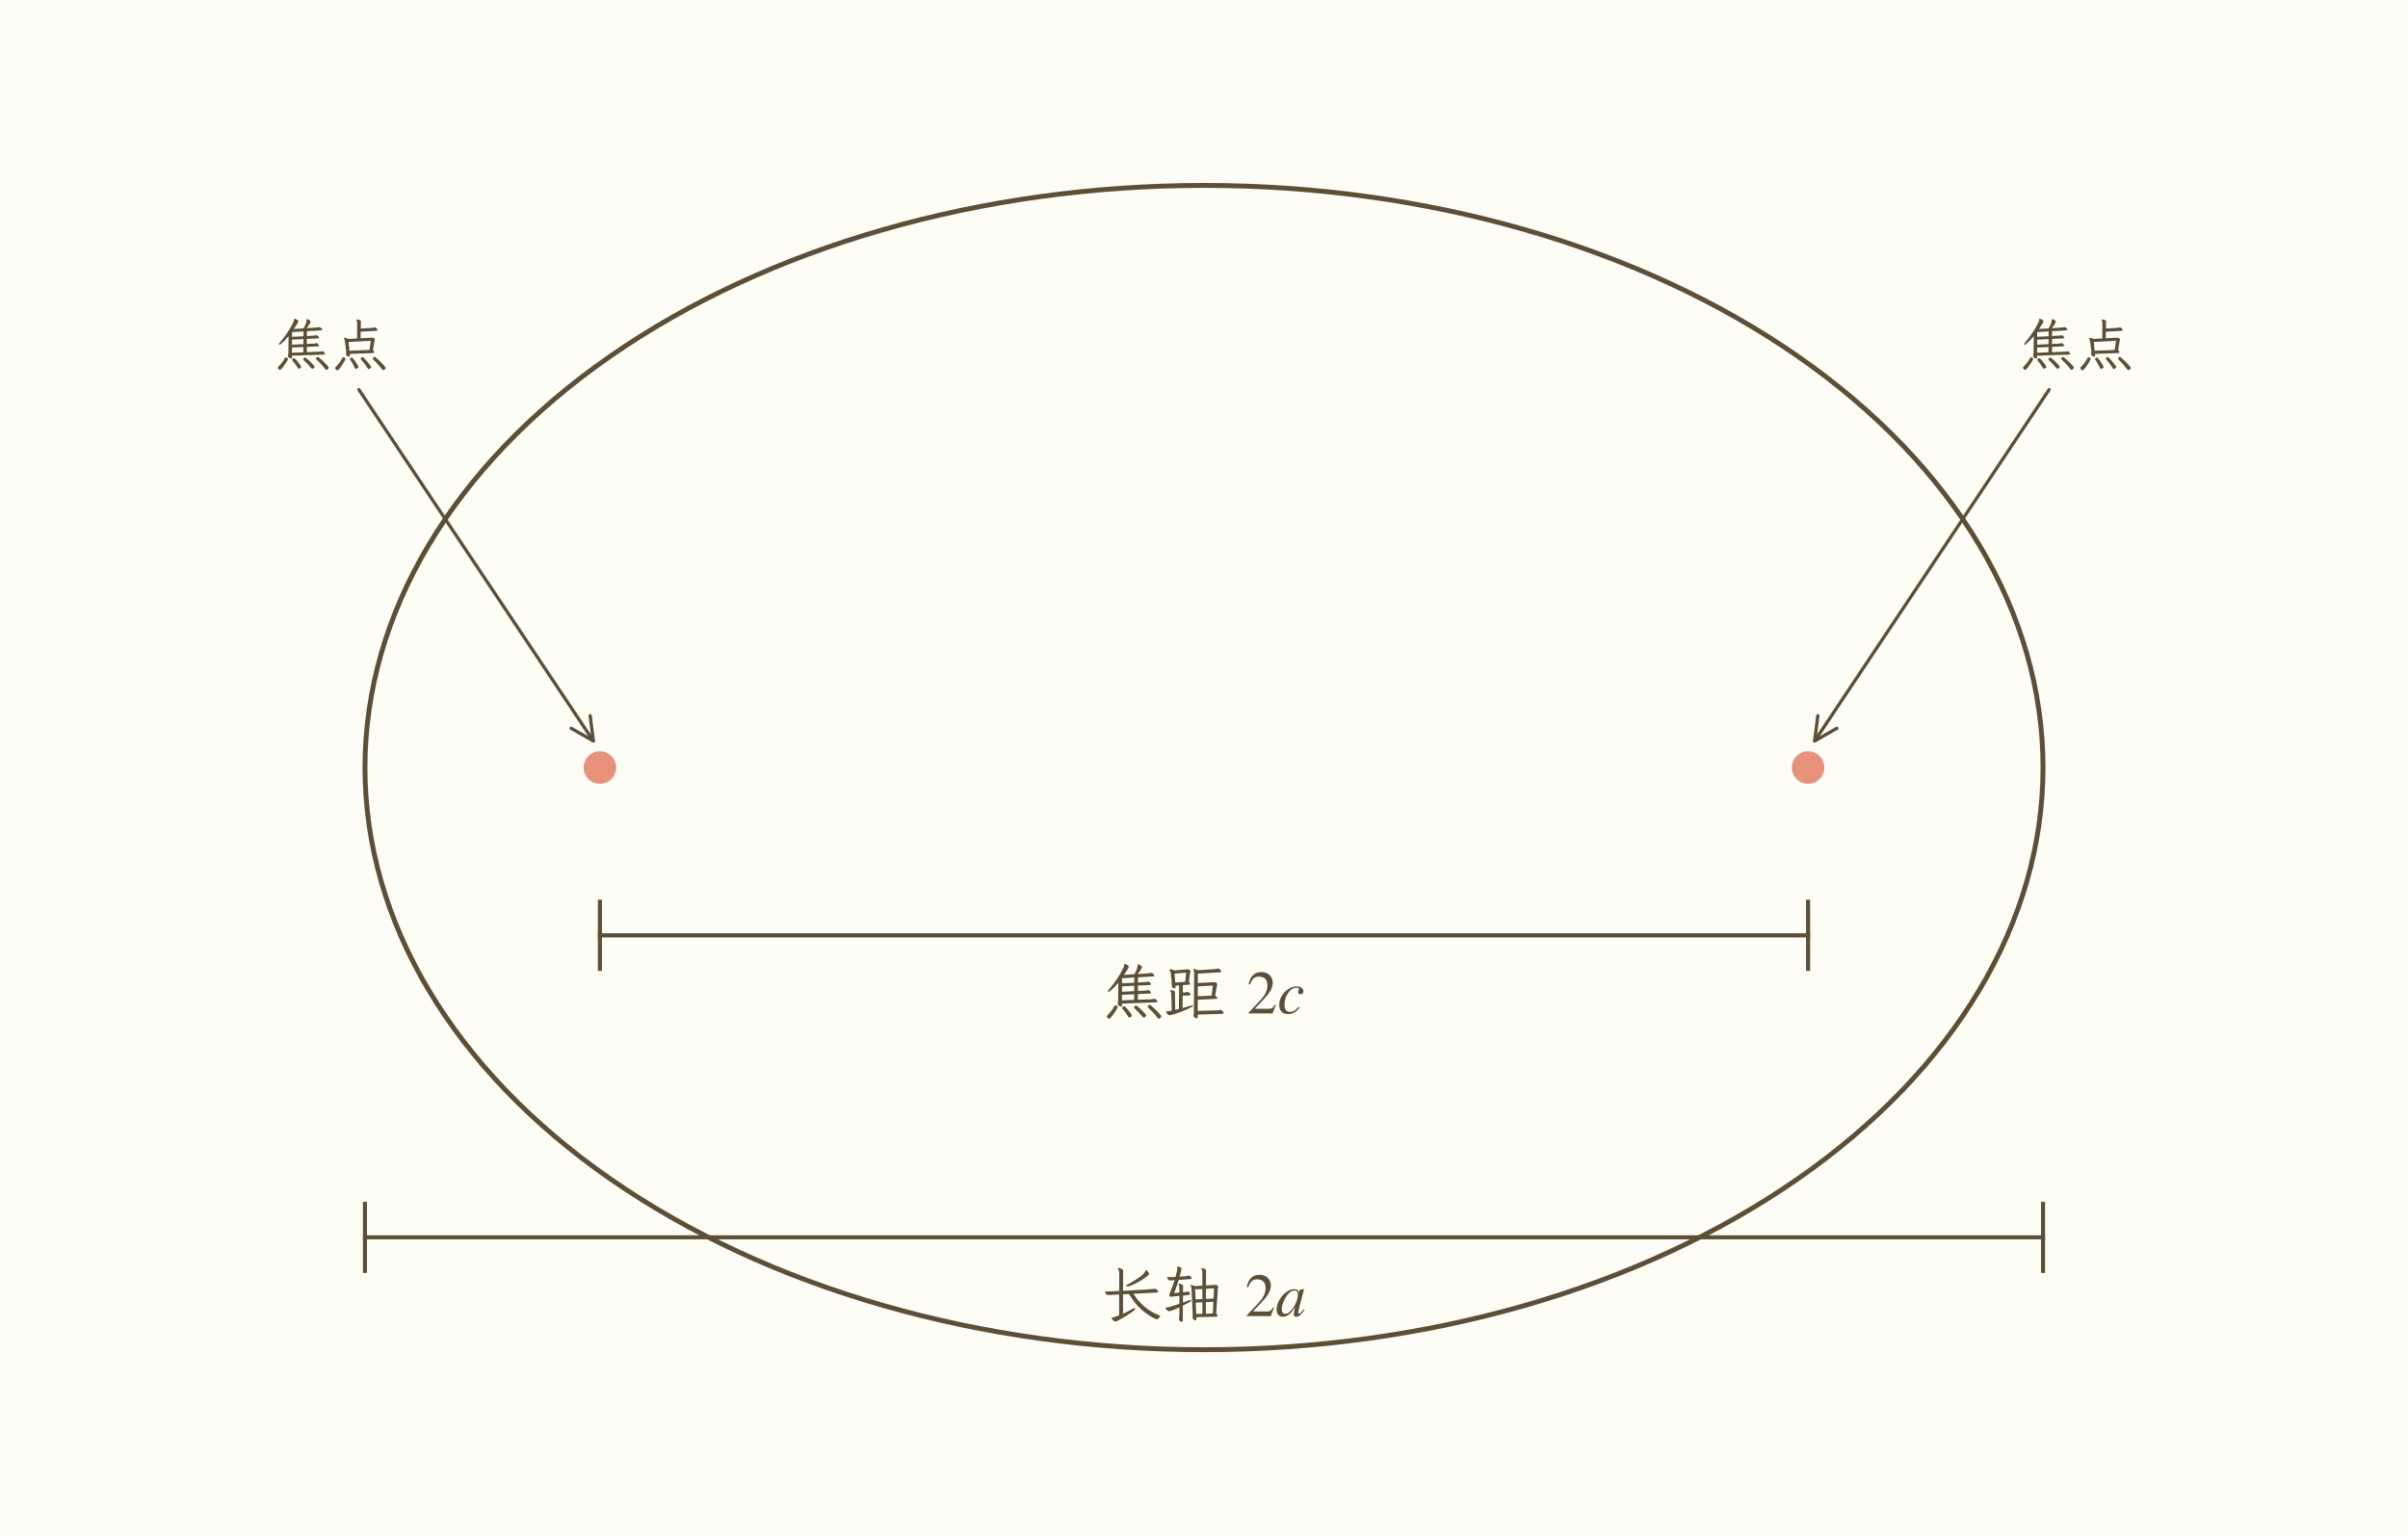
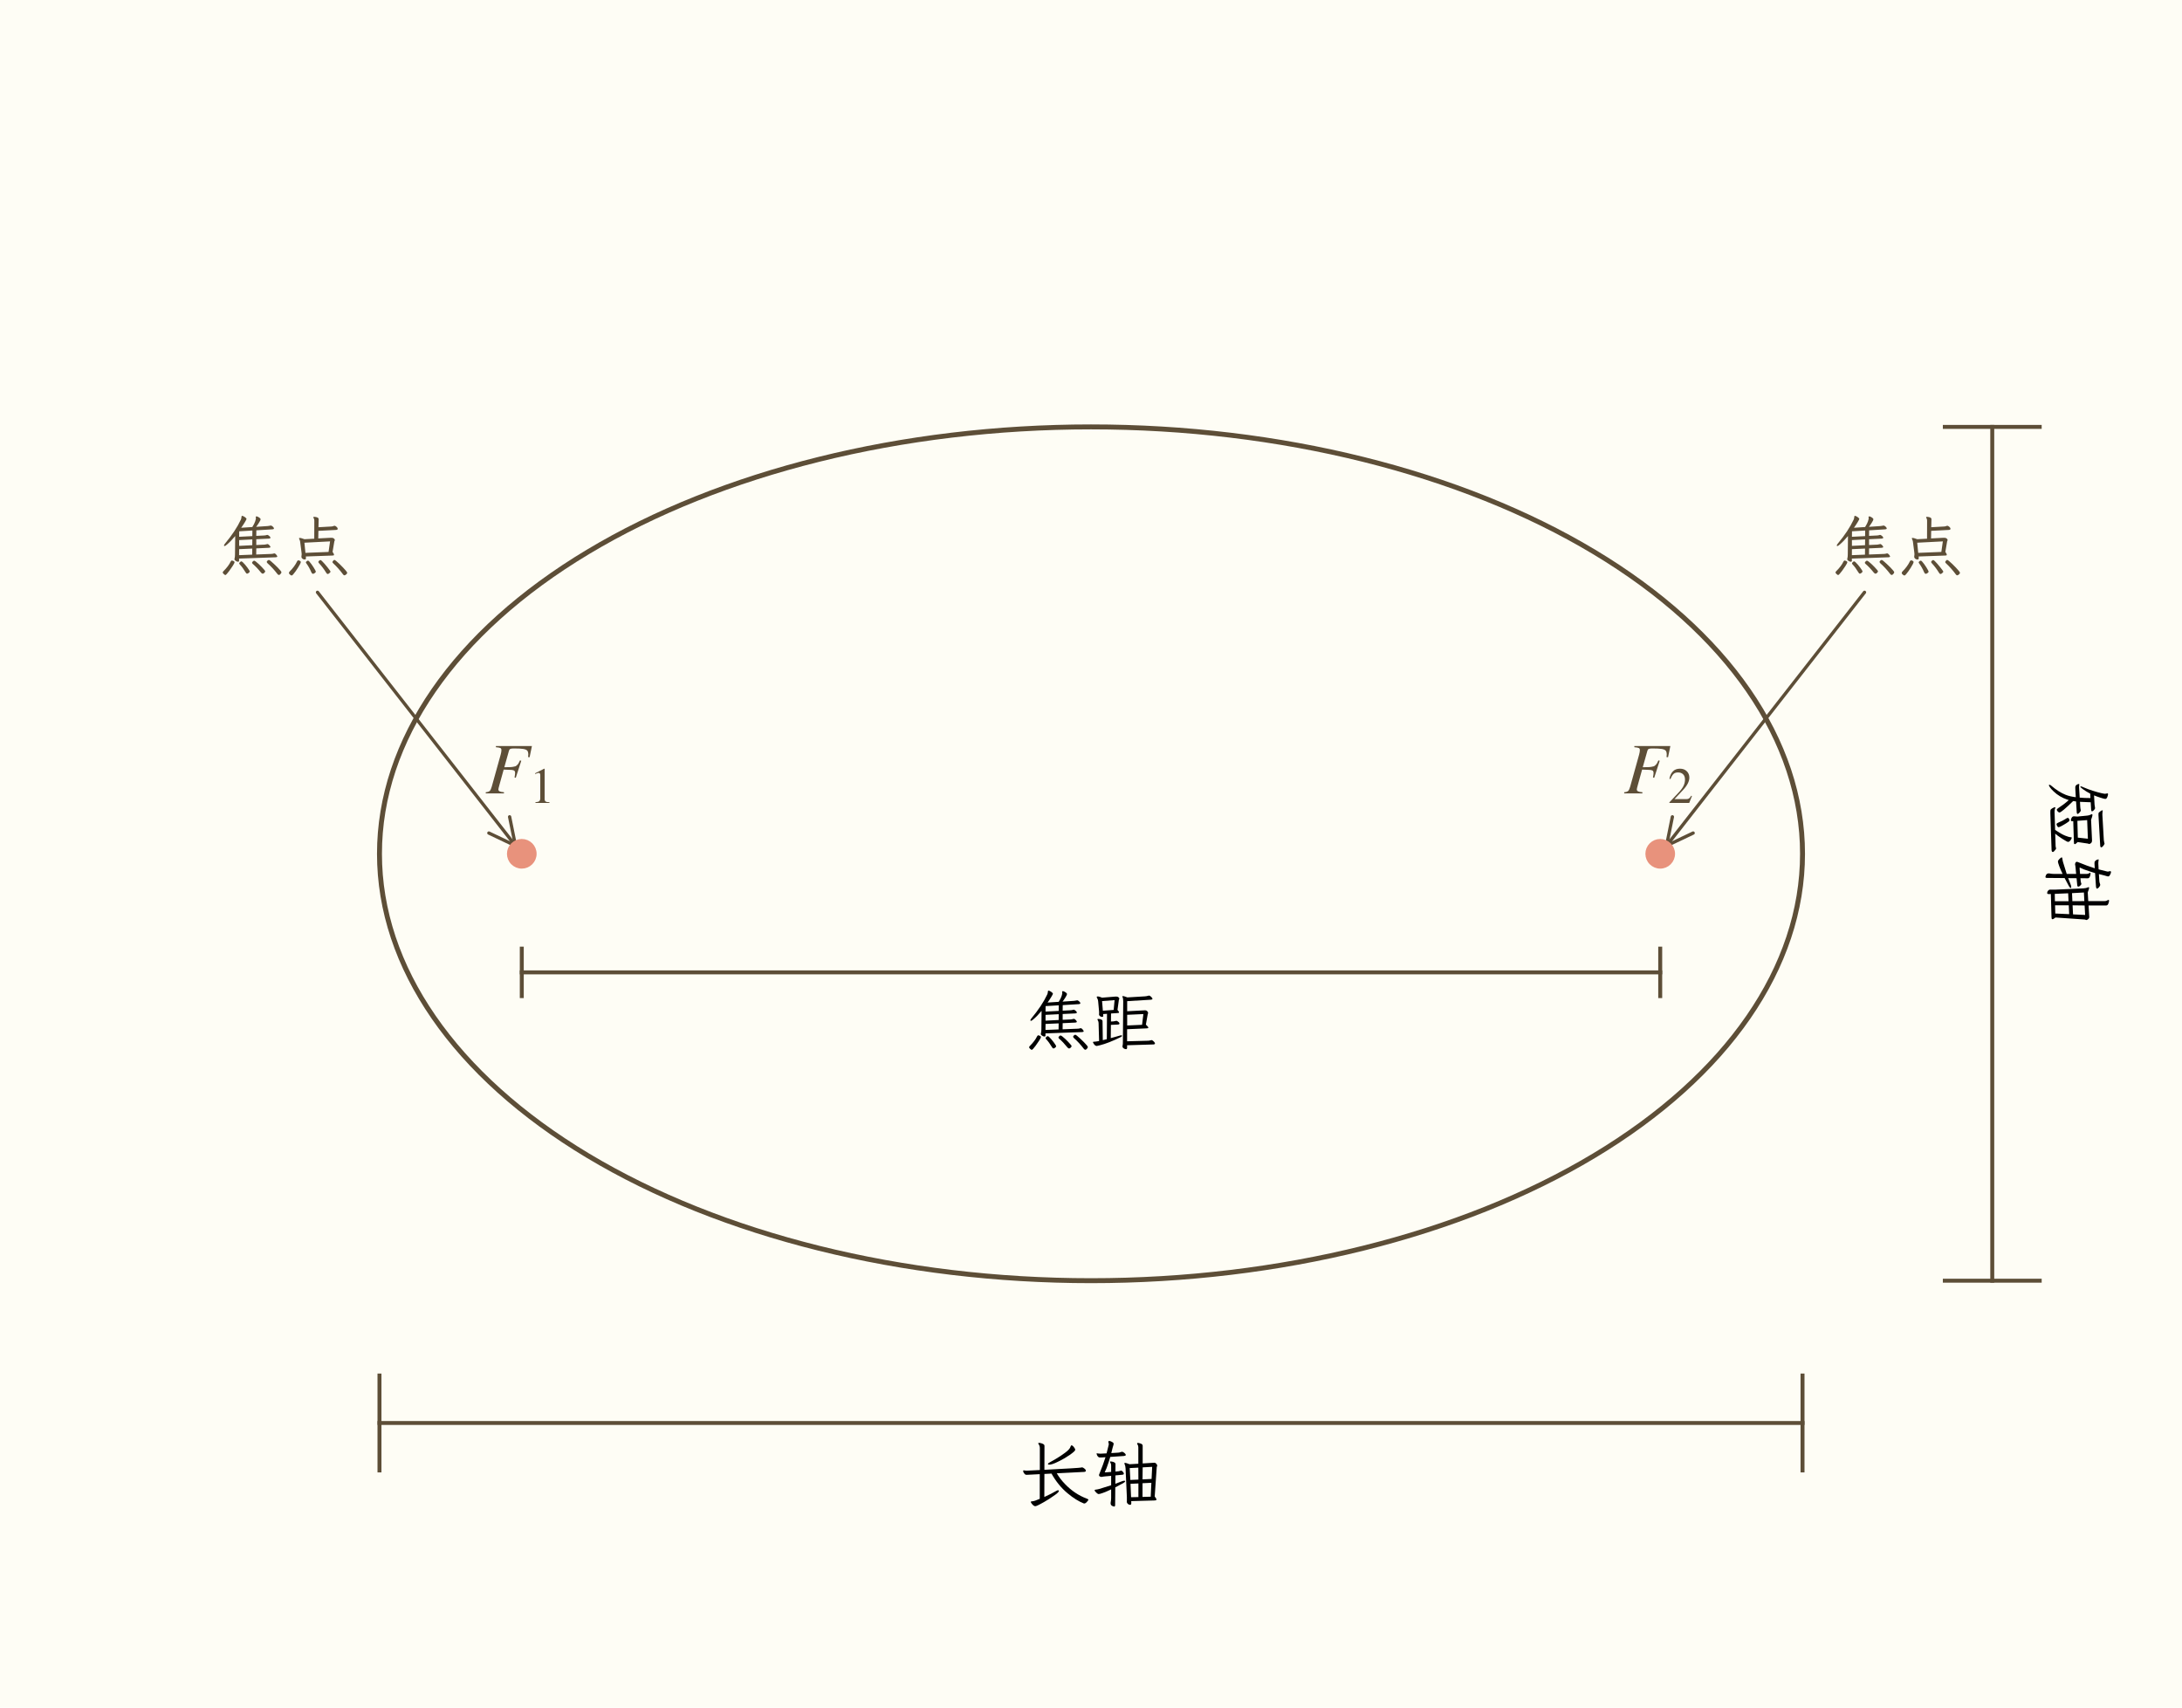
- <svg xmlns="http://www.w3.org/2000/svg" xmlns:xlink="http://www.w3.org/1999/xlink" width="590.4pt" height="376.457pt" viewBox="0 0 590.4 376.457" version="1.1">
+ <svg xmlns="http://www.w3.org/2000/svg" xmlns:xlink="http://www.w3.org/1999/xlink" width="662.4pt" height="518.4pt" viewBox="0 0 662.4 518.4" version="1.1">
  <defs>
    <style type="text/css">*{stroke-linejoin: round; stroke-linecap: butt}</style>
  </defs>
  <g id="figure_1">
    <g id="patch_1">
-       <path d="M 0 376.457  L 590.4 376.457  L 590.4 0  L 0 0  z " style="fill: #fefdf5" />
+       <path d="M 0 518.4  L 662.4 518.4  L 662.4 0  L 0 0  z " style="fill: #fefdf5" />
    </g>
    <g id="axes_1">
      <g id="patch_2">
-         <path d="M 295.2 330.989  C 349.756 330.989 402.085 315.947 440.662 289.175  C 479.239 262.404 500.914 226.089 500.914 188.229  C 500.914 150.368 479.239 114.053 440.662 87.282  C 402.085 60.51 349.756 45.468 295.2 45.468  C 240.644 45.468 188.315 60.51 149.738 87.282  C 111.161 114.053 89.486 150.368 89.486 188.229  C 89.486 226.089 111.161 262.404 149.738 289.175  C 188.315 315.947 240.644 330.989 295.2 330.989  L 295.2 330.989  z " clip-path="url(#p97e8a1c411)" style="fill: none; stroke: #5d4e37; stroke-width: 1.2; stroke-linejoin: miter" />
+         <path d="M 331.2 388.8  C 388.484 388.8 443.429 375.145 483.935 350.841  C 524.441 326.538 547.2 293.57 547.2 259.2  C 547.2 224.83 524.441 191.862 483.935 167.559  C 443.429 143.255 388.484 129.6 331.2 129.6  C 273.916 129.6 218.971 143.255 178.465 167.559  C 137.959 191.862 115.2 224.83 115.2 259.2  C 115.2 293.57 137.959 326.538 178.465 350.841  C 218.971 375.145 273.916 388.8 331.2 388.8  L 331.2 388.8  z " clip-path="url(#pc737af0da3)" style="fill: none; stroke: #5d4e37; stroke-width: 1.5; stroke-linejoin: miter" />
      </g>
      <g id="line2d_1">
-         <path d="M 147.086 229.371  L 443.314 229.371  " clip-path="url(#p97e8a1c411)" style="fill: none; stroke: #5d4e37; stroke-linecap: square" />
+         <path d="M 158.4 295.2  L 504 295.2  " clip-path="url(#pc737af0da3)" style="fill: none; stroke: #5d4e37; stroke-width: 1.2; stroke-linecap: square" />
      </g>
      <g id="line2d_2">
-         <path d="M 147.086 237.6  L 147.086 221.143  " clip-path="url(#p97e8a1c411)" style="fill: none; stroke: #5d4e37; stroke-linecap: square" />
+         <path d="M 158.4 302.4  L 158.4 288  " clip-path="url(#pc737af0da3)" style="fill: none; stroke: #5d4e37; stroke-width: 1.2; stroke-linecap: square" />
      </g>
      <g id="line2d_3">
-         <path d="M 443.314 237.6  L 443.314 221.143  " clip-path="url(#p97e8a1c411)" style="fill: none; stroke: #5d4e37; stroke-linecap: square" />
+         <path d="M 504 302.4  L 504 288  " clip-path="url(#pc737af0da3)" style="fill: none; stroke: #5d4e37; stroke-width: 1.2; stroke-linecap: square" />
      </g>
      <g id="line2d_4">
-         <path d="M 89.486 303.429  L 500.914 303.429  " clip-path="url(#p97e8a1c411)" style="fill: none; stroke: #5d4e37; stroke-linecap: square" />
+         <path d="M 115.2 432  L 547.2 432  " clip-path="url(#pc737af0da3)" style="fill: none; stroke: #5d4e37; stroke-width: 1.2; stroke-linecap: square" />
      </g>
      <g id="line2d_5">
-         <path d="M 89.486 311.657  L 89.486 295.2  " clip-path="url(#p97e8a1c411)" style="fill: none; stroke: #5d4e37; stroke-linecap: square" />
+         <path d="M 115.2 446.4  L 115.2 417.6  " clip-path="url(#pc737af0da3)" style="fill: none; stroke: #5d4e37; stroke-width: 1.2; stroke-linecap: square" />
      </g>
      <g id="line2d_6">
-         <path d="M 500.914 311.657  L 500.914 295.2  " clip-path="url(#p97e8a1c411)" style="fill: none; stroke: #5d4e37; stroke-linecap: square" />
+         <path d="M 547.2 446.4  L 547.2 417.6  " clip-path="url(#pc737af0da3)" style="fill: none; stroke: #5d4e37; stroke-width: 1.2; stroke-linecap: square" />
+       </g>
+       <g id="line2d_7">
+         <path d="M 604.8 388.8  L 604.8 129.6  " clip-path="url(#pc737af0da3)" style="fill: none; stroke: #5d4e37; stroke-width: 1.2; stroke-linecap: square" />
+       </g>
+       <g id="line2d_8">
+         <path d="M 590.4 388.8  L 619.2 388.8  " clip-path="url(#pc737af0da3)" style="fill: none; stroke: #5d4e37; stroke-width: 1.2; stroke-linecap: square" />
+       </g>
+       <g id="line2d_9">
+         <path d="M 590.4 129.6  L 619.2 129.6  " clip-path="url(#pc737af0da3)" style="fill: none; stroke: #5d4e37; stroke-width: 1.2; stroke-linecap: square" />
+       </g>
+       <g id="text_1">
+         <g style="fill: #5d4e37" transform="translate(147.29 241.0153) scale(0.22 -0.22)">
+           <defs>
+             <path id="STIXGeneral-Italic-46" d="M 4128 4179  L 3923 3194  L 3789 3206  Q 3808 3347 3808 3418  Q 3808 3667 3718 3772  Q 3629 3878 3373 3923  Q 3117 3968 2534 3968  Q 2310 3968 2220 3926  Q 2131 3885 2099 3763  L 1690 2310  Q 2003 2317 2147 2317  Q 2291 2317 2457 2345  Q 2624 2374 2678 2396  Q 2733 2419 2822 2505  Q 2912 2592 2950 2665  Q 2989 2739 3072 2912  L 3187 2880  L 2701 1376  L 2592 1408  Q 2643 1670 2643 1798  Q 2643 1978 2531 2029  Q 2419 2080 2163 2080  Q 1984 2080 1632 2099  L 1254 736  Q 1165 416 1165 352  Q 1165 237 1273 179  Q 1382 122 1658 102  L 1658 0  L 51 0  L 51 102  Q 314 122 410 224  Q 506 326 582 602  L 1370 3430  Q 1434 3661 1434 3821  Q 1434 3955 1347 4003  Q 1261 4051 947 4077  L 947 4179  L 4128 4179  z " transform="scale(0.015625)" />
+             <path id="STIXGeneral-Regular-31" d="M 2522 0  L 755 0  L 755 96  Q 1107 115 1235 227  Q 1363 339 1363 608  L 1363 3482  Q 1363 3795 1171 3795  Q 1082 3795 883 3718  L 710 3654  L 710 3744  L 1856 4326  L 1914 4307  L 1914 486  Q 1914 275 2042 185  Q 2170 96 2522 96  L 2522 0  z " transform="scale(0.015625)" />
+           </defs>
+           <use xlink:href="#STIXGeneral-Italic-46" transform="translate(0 0.703125)" />
+           <use xlink:href="#STIXGeneral-Regular-31" transform="translate(61.09999 -12.525) scale(0.7)" />
+         </g>
+       </g>
+       <g id="text_2">
+         <g style="fill: #5d4e37" transform="translate(492.89 241.0153) scale(0.22 -0.22)">
+           <defs>
+             <path id="STIXGeneral-Regular-32" d="M 3034 877  L 2688 0  L 186 0  L 186 77  L 1325 1286  Q 1773 1754 1965 2144  Q 2157 2534 2157 2950  Q 2157 3379 1920 3616  Q 1683 3853 1267 3853  Q 922 3853 720 3673  Q 518 3494 326 3021  L 192 3053  Q 301 3648 630 3987  Q 960 4326 1523 4326  Q 2054 4326 2380 4006  Q 2707 3686 2707 3200  Q 2707 2477 1888 1613  L 832 486  L 2330 486  Q 2541 486 2665 569  Q 2790 653 2944 915  L 3034 877  z " transform="scale(0.015625)" />
+           </defs>
+           <use xlink:href="#STIXGeneral-Italic-46" transform="translate(0 0.703125)" />
+           <use xlink:href="#STIXGeneral-Regular-32" transform="translate(61.09999 -12.525) scale(0.7)" />
+         </g>
      </g>
      <g id="patch_3">
-         <path d="M 88 95.559  Q 116.988 139.006 145.48 181.708  " style="fill: none; stroke: #5d4e37; stroke-width: 0.8; stroke-linecap: round" />
-         <path d="M 144.701 175.496  L 145.48 181.708  L 140.043 178.604  " style="fill: none; stroke: #5d4e37; stroke-width: 0.8; stroke-linecap: round" />
+         <path d="M 96.381 179.817  Q 126.775 218.72 156.48 256.742  " style="fill: none; stroke: #5d4e37; stroke-linecap: round" />
+         <path d="M 154.706 247.975  L 156.48 256.742  L 148.402 252.9  " style="fill: none; stroke: #5d4e37; stroke-linecap: round" />
      </g>
-       <g id="text_1">
-         <g style="fill: #5d4e37" transform="translate(67.25714 89.48571) scale(0.14 -0.14)">
+       <g id="text_3">
+         <g style="fill: #5d4e37" transform="translate(66.4 172.8) scale(0.2 -0.2)">
          <defs>
            <path id="LXGWWenKai-Regular-7126" d="M 3610 4954  L 3597 5030  L 3597 5056  Q 3597 5133 3661 5133  Q 3725 5133 3821 5082  Q 4070 4947 4070 4845  Q 4070 4768 3907 4509  Q 3744 4250 3635 4115  L 4768 4192  Q 4915 4205 4969 4224  Q 5024 4243 5059 4243  Q 5094 4243 5171 4198  Q 5363 4070 5363 3949  Q 5363 3885 5222 3872  L 3654 3776  L 3648 3238  L 4435 3277  Q 4582 3290 4630 3312  Q 4678 3334 4713 3334  Q 4749 3334 4826 3290  Q 5024 3155 5024 3053  Q 5024 2982 4877 2970  L 3648 2912  L 3648 2349  L 4461 2387  Q 4614 2406 4656 2425  Q 4698 2445 4739 2445  Q 4781 2445 4851 2390  Q 4922 2336 4973 2265  Q 5024 2195 5024 2157  Q 5024 2099 4890 2080  L 3648 2022  L 3642 1427  L 5120 1485  Q 5242 1491 5296 1513  Q 5350 1536 5404 1536  Q 5459 1536 5529 1472  Q 5600 1408 5645 1334  Q 5690 1261 5690 1229  Q 5690 1178 5555 1158  L 1978 1030  L 1978 832  Q 1978 723 1882 723  Q 1766 723 1644 812  Q 1523 902 1523 953  Q 1523 1005 1552 1113  Q 1581 1222 1581 1459  L 1600 3219  Q 1184 2720 800 2394  Q 627 2246 569 2246  Q 512 2246 512 2307  Q 512 2368 608 2483  Q 1645 3731 2150 4813  Q 2208 4941 2208 5062  Q 2208 5184 2278 5184  Q 2317 5184 2419 5133  Q 2522 5082 2611 5005  Q 2701 4928 2701 4883  Q 2701 4838 2547 4579  Q 2394 4320 2182 4026  L 3264 4096  Q 3482 4448 3546 4659  Q 3610 4870 3610 4902  L 3610 4954  z M 3270 3757  L 1990 3680  L 1984 3149  L 3264 3213  L 3270 3757  z M 3264 2893  L 1984 2829  L 1984 2266  L 3258 2330  L 3264 2893  z M 3258 2003  L 1984 1946  L 1978 1363  L 3251 1414  L 3258 2003  z M 5725 166  Q 5888 0 5990 -125  Q 6093 -250 6093 -304  Q 6093 -358 6006 -460  Q 5920 -563 5849 -563  Q 5779 -563 5702 -467  Q 5261 115 4736 582  Q 4666 653 4666 710  Q 4666 768 4742 832  Q 4819 896 4873 896  Q 4928 896 5053 790  Q 5178 685 5370 509  Q 5562 333 5725 166  z M 1018 -173  Q 890 -346 787 -458  Q 685 -570 643 -570  Q 602 -570 496 -477  Q 390 -384 390 -323  Q 390 -262 448 -205  Q 960 307 1158 736  Q 1229 845 1257 845  Q 1286 845 1350 826  Q 1536 768 1536 678  Q 1536 589 1341 294  Q 1146 0 1018 -173  z M 4182 208  Q 4326 58 4422 -57  Q 4518 -173 4518 -205  Q 4518 -237 4480 -294  Q 4288 -550 4115 -339  Q 3693 186 3315 506  Q 3238 576 3238 627  Q 3238 678 3312 752  Q 3386 826 3440 826  Q 3494 826 3616 733  Q 3738 640 3888 499  Q 4038 358 4182 208  z M 2774 173  Q 2880 32 2947 -77  Q 3014 -186 3014 -230  Q 3014 -275 2918 -355  Q 2822 -435 2755 -435  Q 2688 -435 2618 -320  Q 2323 173 2054 454  Q 1990 518 1990 572  Q 1990 627 2080 698  Q 2144 762 2195 762  Q 2246 762 2342 672  Q 2438 582 2553 448  Q 2669 314 2774 173  z " transform="scale(0.015625)" />
            <path id="LXGWWenKai-Regular-70b9" d="M 1632 1197  Q 1658 1376 1658 1449  Q 1658 1523 1645 1613  L 1523 2560  Q 1510 2746 1456 2854  Q 1402 2963 1402 3001  Q 1402 3040 1494 3040  Q 1587 3040 1926 2912  L 2880 2963  L 2886 4717  Q 2886 4845 2838 4931  Q 2790 5018 2790 5053  Q 2790 5088 2860 5088  Q 2931 5088 3034 5069  Q 3309 5018 3309 4864  L 3290 4077  L 4538 4147  Q 4659 4154 4729 4186  Q 4800 4218 4854 4218  Q 4909 4218 4979 4166  Q 5158 4045 5158 3917  Q 5158 3827 4992 3814  L 3283 3725  L 3270 2989  L 4499 3053  L 4576 3053  Q 4704 3053 4790 2979  Q 4877 2906 4877 2848  Q 4877 2790 4857 2761  Q 4838 2733 4832 2707  L 4659 1683  Q 4800 1485 4800 1414  Q 4800 1344 4745 1337  Q 4691 1331 4608 1325  L 2061 1235  L 2074 1101  L 2074 1069  Q 2074 941 1952 941  Q 1818 941 1725 1024  Q 1632 1107 1632 1197  z M 4416 2701  L 1926 2573  L 2022 1587  L 4269 1677  L 4416 2701  z M 5686 153  Q 5856 -26 5968 -163  Q 6080 -301 6080 -349  Q 6080 -397 6029 -461  Q 5805 -704 5677 -506  Q 5235 96 4723 570  Q 4646 646 4646 691  Q 4646 736 4716 819  Q 4787 902 4835 902  Q 4883 902 5020 790  Q 5158 678 5337 505  Q 5517 333 5686 153  z M 4157 195  Q 4288 32 4374 -89  Q 4461 -211 4461 -246  Q 4461 -282 4361 -374  Q 4262 -467 4188 -467  Q 4115 -467 4045 -352  Q 3725 173 3347 576  Q 3277 659 3277 698  Q 3277 762 3357 826  Q 3437 890 3481 890  Q 3526 890 3638 784  Q 3750 678 3888 518  Q 4026 358 4157 195  z M 838 -499  Q 736 -614 685 -614  Q 634 -614 528 -531  Q 422 -448 422 -371  Q 422 -294 486 -230  Q 973 256 1210 755  Q 1254 858 1331 858  Q 1408 858 1491 810  Q 1574 762 1574 698  Q 1574 634 1497 486  Q 1421 339 1305 153  Q 1190 -32 1065 -208  Q 941 -384 838 -499  z M 2813 182  Q 2912 26 2973 -92  Q 3034 -211 3034 -249  Q 3034 -288 2938 -368  Q 2842 -448 2755 -448  Q 2669 -448 2611 -326  Q 2381 205 2131 538  Q 2067 621 2067 665  Q 2067 710 2144 771  Q 2221 832 2272 832  Q 2323 832 2412 733  Q 2502 634 2608 486  Q 2714 339 2813 182  z " transform="scale(0.015625)" />
          </defs>
          <use xlink:href="#LXGWWenKai-Regular-7126" />
          <use xlink:href="#LXGWWenKai-Regular-70b9" transform="translate(99.99998 0)" />
        </g>
      </g>
      <g id="patch_4">
-         <path d="M 502.4 95.559  Q 473.412 139.006 444.92 181.708  " style="fill: none; stroke: #5d4e37; stroke-width: 0.8; stroke-linecap: round" />
-         <path d="M 450.357 178.604  L 444.92 181.708  L 445.699 175.496  " style="fill: none; stroke: #5d4e37; stroke-width: 0.8; stroke-linecap: round" />
+         <path d="M 566.019 179.817  Q 535.625 218.72 505.92 256.742  " style="fill: none; stroke: #5d4e37; stroke-linecap: round" />
+         <path d="M 513.998 252.9  L 505.92 256.742  L 507.694 247.975  " style="fill: none; stroke: #5d4e37; stroke-linecap: round" />
      </g>
-       <g id="text_2">
-         <g style="fill: #5d4e37" transform="translate(495.1429 89.48571) scale(0.14 -0.14)">
+       <g id="text_4">
+         <g style="fill: #5d4e37" transform="translate(556 172.8) scale(0.2 -0.2)">
          <use xlink:href="#LXGWWenKai-Regular-7126" />
          <use xlink:href="#LXGWWenKai-Regular-70b9" transform="translate(99.99998 0)" />
        </g>
      </g>
-       <g id="text_3">
-         <g style="fill: #5d4e37" transform="translate(270.45 248.5195) scale(0.15 -0.15)">
+       <g id="text_5">
+         <g transform="translate(311.2 316.9406) scale(0.2 -0.2)">
          <defs>
            <path id="LXGWWenKai-Regular-8ddd" d="M 5331 1882  Q 5568 1658 5568 1600  Q 5568 1542 5517 1532  Q 5466 1523 5395 1517  L 3507 1434  L 3507 262  L 5485 314  Q 5645 314 5744 346  Q 5843 378 5888 378  Q 5933 378 6016 314  Q 6214 154 6214 45  Q 6214 -32 6067 -45  L 3507 -122  L 3507 -352  Q 3507 -506 3398 -506  Q 3347 -506 3264 -474  Q 3059 -384 3059 -243  Q 3059 -224 3059 -205  Q 3059 -186 3078 -109  Q 3098 -32 3098 205  L 3130 4154  Q 3130 4442 3053 4582  Q 3040 4602 3040 4614  Q 3040 4653 3123 4653  Q 3206 4653 3533 4525  L 5229 4627  Q 5408 4640 5497 4672  Q 5587 4704 5638 4704  Q 5690 4704 5773 4640  Q 5856 4576 5913 4502  Q 5971 4429 5971 4390  Q 5971 4314 5818 4301  L 3514 4160  L 3514 3181  L 5197 3270  L 5254 3270  Q 5402 3270 5475 3171  Q 5549 3072 5549 3030  Q 5549 2989 5533 2953  Q 5517 2918 5510 2886  L 5331 1882  z M 870 2707  Q 774 2784 780 2877  Q 787 2970 787 2989  L 787 3110  Q 787 3149 781 3194  L 698 4115  Q 685 4307 621 4409  Q 557 4512 557 4566  Q 557 4621 672 4621  Q 787 4621 1075 4499  L 2406 4608  L 2458 4608  Q 2598 4608 2675 4534  Q 2752 4461 2752 4413  Q 2752 4365 2733 4339  Q 2714 4314 2707 4282  L 2573 3309  Q 2726 3136 2726 3081  Q 2726 3027 2672 3017  Q 2618 3008 2541 3002  L 1946 2963  L 1939 2182  L 2170 2195  Q 2298 2208 2362 2230  Q 2426 2253 2464 2253  Q 2502 2253 2573 2208  Q 2765 2093 2765 1984  Q 2765 1901 2624 1888  L 1933 1856  L 1920 570  Q 2157 640 2371 694  Q 2586 749 2736 797  Q 2886 845 2950 845  Q 3014 845 3014 790  Q 3014 736 2880 666  Q 1690 77 851 -128  Q 570 -192 563 -192  Q 397 -192 256 32  Q 186 147 186 173  Q 186 218 272 218  Q 358 218 457 234  Q 557 250 640 262  L 787 288  L 736 2054  Q 723 2195 675 2275  Q 627 2355 627 2387  Q 627 2438 697 2438  Q 768 2438 864 2419  Q 1120 2355 1120 2234  L 1146 371  Q 1325 410 1536 467  L 1555 2931  L 1178 2906  L 1190 2778  L 1190 2752  Q 1190 2630 1094 2630  Q 966 2630 870 2707  z M 2291 4262  L 1075 4166  L 1152 3232  L 2202 3309  L 2291 4262  z M 5088 2906  L 3514 2835  L 3514 1798  L 4960 1862  L 5088 2906  z " transform="scale(0.015625)" />
-             <path id="LXGWWenKai-Regular-20" transform="scale(0.015625)" />
-             <path id="STIXGeneral-Regular-32" d="M 3034 877  L 2688 0  L 186 0  L 186 77  L 1325 1286  Q 1773 1754 1965 2144  Q 2157 2534 2157 2950  Q 2157 3379 1920 3616  Q 1683 3853 1267 3853  Q 922 3853 720 3673  Q 518 3494 326 3021  L 192 3053  Q 301 3648 630 3987  Q 960 4326 1523 4326  Q 2054 4326 2380 4006  Q 2707 3686 2707 3200  Q 2707 2477 1888 1613  L 832 486  L 2330 486  Q 2541 486 2665 569  Q 2790 653 2944 915  L 3034 877  z " transform="scale(0.015625)" />
-             <path id="STIXGeneral-Italic-63" d="M 2240 685  L 2342 621  Q 2048 250 1769 90  Q 1491 -70 1133 -70  Q 678 -70 435 179  Q 192 429 192 915  Q 192 1344 409 1744  Q 627 2144 979 2432  Q 1472 2822 2048 2822  Q 2342 2822 2531 2675  Q 2720 2528 2720 2304  Q 2720 2176 2630 2086  Q 2541 1997 2413 1997  Q 2285 1997 2224 2070  Q 2163 2144 2163 2253  Q 2163 2310 2211 2403  Q 2259 2496 2259 2560  Q 2259 2688 2022 2688  Q 1619 2688 1325 2381  Q 742 1766 742 890  Q 742 544 889 352  Q 1037 160 1312 160  Q 1562 160 1766 281  Q 1971 403 2240 685  z " transform="scale(0.015625)" />
          </defs>
          <use xlink:href="#LXGWWenKai-Regular-7126" />
          <use xlink:href="#LXGWWenKai-Regular-8ddd" transform="translate(99.99998 0)" />
-           <use xlink:href="#LXGWWenKai-Regular-20" transform="translate(200 0)" />
-           <use xlink:href="#STIXGeneral-Regular-32" transform="translate(235 0)" />
-           <use xlink:href="#STIXGeneral-Italic-63" transform="translate(284.9999 0)" />
        </g>
      </g>
-       <g id="text_4">
-         <g style="fill: #5d4e37" transform="translate(270 322.8767) scale(0.15 -0.15)">
+       <g id="text_6">
+         <g transform="translate(309.2 455.3253) scale(0.22 -0.22)">
          <defs>
            <path id="LXGWWenKai-Regular-957f" d="M 4691 4813  Q 4813 4787 4960 4550  Q 5018 4461 5005 4403  Q 4986 4288 4522 3965  Q 4058 3642 3539 3392  Q 2899 3066 2656 3110  Q 2592 3117 2598 3162  Q 2611 3232 2739 3299  Q 2867 3366 3264 3596  Q 3661 3827 4102 4150  Q 4544 4474 4595 4704  Q 4634 4819 4691 4813  z M 5510 2848  Q 5574 2867 5612 2867  Q 5651 2867 5728 2822  Q 5946 2688 5946 2573  Q 5946 2470 5779 2464  L 3379 2342  Q 3674 1837 4096 1402  Q 4954 506 6022 109  Q 6170 58 6170 0  Q 6170 -26 6099 -109  Q 5939 -326 5798 -326  L 5779 -326  Q 5094 -58 4333 576  Q 3494 1274 2912 2317  L 2285 2285  L 2278 250  Q 2925 544 3322 781  Q 3437 851 3501 844  Q 3565 838 3565 794  Q 3565 672 3219 429  Q 2669 38 2253 -195  Q 1837 -429 1680 -499  Q 1523 -570 1465 -563  Q 1408 -557 1334 -509  Q 1261 -461 1171 -345  Q 1082 -230 1082 -182  Q 1082 -134 1248 -124  Q 1414 -115 1818 64  L 1875 90  L 1875 2266  L 742 2208  Q 634 2202 589 2240  Q 410 2400 410 2554  Q 410 2605 461 2605  Q 499 2605 547 2589  Q 595 2573 710 2573  Q 1338 2605 1882 2630  L 1882 4576  Q 1882 4762 1773 4915  Q 1741 4966 1741 4998  Q 1741 5030 1824 5030  Q 1907 5030 2061 4979  Q 2291 4902 2291 4774  L 2285 2650  Q 5389 2810 5510 2848  z " transform="scale(0.015625)" />
            <path id="LXGWWenKai-Regular-8f74" d="M 5626 294  Q 5779 102 5779 35  Q 5779 -32 5731 -41  Q 5683 -51 5606 -58  L 3552 -115  L 3558 -275  L 3558 -294  Q 3558 -442 3462 -442  Q 3341 -442 3251 -355  Q 3162 -269 3162 -192  L 3168 -115  L 3168 237  L 3053 2765  Q 3046 2995 2957 3181  Q 2944 3200 2944 3219  Q 2944 3264 3017 3264  Q 3091 3264 3405 3142  L 4179 3187  L 4179 4627  Q 4179 4774 4124 4857  Q 4070 4941 4070 4973  Q 4070 5024 4140 5024  Q 4211 5024 4345 4982  Q 4480 4941 4521 4889  Q 4563 4838 4563 4774  L 4563 3213  L 5504 3270  L 5581 3277  Q 5728 3277 5818 3110  Q 5850 3059 5850 3027  Q 5850 2995 5830 2960  Q 5811 2925 5805 2886  L 5626 294  z M 5402 2912  L 4563 2867  L 4550 1805  L 5350 1843  L 5402 2912  z M 4179 2842  L 3418 2803  L 3475 1754  L 4186 1786  L 4179 2842  z M 5331 1504  L 4550 1466  L 4550 256  L 5274 275  L 5331 1504  z M 4186 1446  L 3488 1414  L 3539 230  L 4186 243  L 4186 1446  z M 2131 -448  Q 2131 -595 2048 -595  L 2022 -595  L 2016 -589  Q 1734 -531 1734 -326  L 1734 -262  Q 1779 -19 1779 160  L 1779 922  Q 1395 736 1081 621  Q 768 506 678 509  Q 589 512 454 646  Q 320 781 320 845  Q 326 896 432 902  Q 538 909 723 957  Q 909 1005 1779 1286  L 1779 2118  L 1376 2080  L 1350 2080  L 1114 2054  L 928 2022  Q 864 2022 781 2064  Q 698 2106 710 2214  Q 730 2246 730 2266  Q 1094 3155 1280 3763  L 992 3744  L 845 3738  Q 685 3738 666 3776  Q 563 3859 528 3952  Q 493 4045 493 4077  Q 493 4109 525 4109  Q 557 4109 614 4093  Q 672 4077 800 4077  L 877 4077  L 1376 4102  Q 1549 4781 1565 4861  Q 1581 4941 1555 5018  Q 1491 5190 1606 5197  Q 1690 5197 1811 5136  Q 1933 5075 1974 5027  Q 2016 4979 1990 4877  Q 1920 4666 1792 4128  L 2419 4166  Q 2541 4179 2614 4211  Q 2688 4243 2745 4243  Q 2803 4243 2880 4192  Q 3072 4058 3072 3962  Q 3072 3891 2918 3872  L 1702 3789  Q 1581 3366 1376 2803  L 1210 2432  Q 1248 2419 1318 2426  L 1779 2464  L 1779 3040  Q 1779 3168 1728 3245  Q 1677 3322 1677 3347  Q 1677 3392 1741 3392  Q 1805 3392 1901 3366  Q 2163 3302 2163 3155  L 2157 2496  L 2432 2522  Q 2522 2541 2573 2554  Q 2694 2650 2854 2426  Q 2899 2374 2899 2310  Q 2912 2234 2765 2214  L 2157 2157  L 2150 1414  Q 2394 1504 2621 1597  Q 2848 1690 2934 1686  Q 3021 1683 3021 1645  Q 3014 1568 2842 1472  Q 2470 1267 2144 1101  L 2131 -448  z " transform="scale(0.015625)" />
-             <path id="STIXGeneral-Italic-61" d="M 2963 710  L 3046 640  Q 2688 205 2518 70  Q 2349 -64 2157 -64  Q 1901 -64 1901 198  Q 1901 358 2048 934  Q 1690 397 1389 163  Q 1088 -70 749 -70  Q 467 -70 288 125  Q 109 320 109 672  Q 109 1158 387 1664  Q 666 2170 1094 2496  Q 1523 2822 1939 2822  Q 2368 2822 2451 2451  L 2522 2758  L 2541 2778  L 2931 2822  L 2976 2803  Q 2970 2778 2938 2669  Q 2368 595 2368 346  Q 2368 262 2458 262  Q 2554 262 2790 525  L 2963 710  z M 2336 2310  Q 2336 2477 2240 2579  Q 2144 2682 1978 2682  Q 1542 2682 1139 2093  Q 928 1779 787 1395  Q 646 1011 646 717  Q 646 243 1030 243  Q 1408 243 1843 870  Q 2336 1581 2336 2310  z " transform="scale(0.015625)" />
          </defs>
-           <use xlink:href="#LXGWWenKai-Regular-957f" transform="translate(0 0.796875)" />
-           <use xlink:href="#LXGWWenKai-Regular-8f74" transform="translate(99.99998 0.796875)" />
-           <use xlink:href="#LXGWWenKai-Regular-20" transform="translate(200 0.796875)" />
-           <use xlink:href="#STIXGeneral-Regular-32" transform="translate(235 0.796875)" />
-           <use xlink:href="#STIXGeneral-Italic-61" transform="translate(284.9999 0.796875)" />
+           <use xlink:href="#LXGWWenKai-Regular-957f" />
+           <use xlink:href="#LXGWWenKai-Regular-8f74" transform="translate(99.99998 0)" />
        </g>
      </g>
-       <g id="line2d_7">
+       <g id="text_7">
+         <g transform="translate(622.9847 237.2) rotate(-270) scale(0.22 -0.22)">
+           <defs>
+             <path id="LXGWWenKai-Regular-77ed" d="M 2394 2496  L 2554 2528  Q 2669 2528 2816 2355  Q 2880 2291 2880 2253  Q 2880 2182 2733 2170  L 1779 2112  L 1741 1856  Q 2752 819 2752 646  Q 2752 576 2662 493  Q 2573 410 2512 410  Q 2451 410 2374 525  Q 2048 1030 1658 1466  L 1619 1350  Q 1382 640 890 128  Q 691 -83 544 -185  Q 397 -288 349 -288  Q 301 -288 301 -237  Q 301 -186 378 -90  Q 947 576 1190 1190  Q 1344 1581 1402 2086  L 717 2048  L 525 2042  Q 416 2042 349 2112  Q 282 2182 256 2262  Q 230 2342 230 2368  Q 230 2394 269 2394  L 294 2394  Q 403 2374 493 2374  L 1440 2432  Q 1478 2854 1478 3379  L 1088 3360  Q 870 2950 697 2720  Q 525 2490 474 2490  Q 442 2490 442 2534  Q 442 2579 570 2870  Q 698 3162 835 3594  Q 973 4026 1037 4314  Q 1101 4602 1101 4669  Q 1101 4736 1081 4797  Q 1062 4858 1062 4877  Q 1062 4934 1129 4934  Q 1197 4934 1293 4902  Q 1555 4832 1555 4691  Q 1555 4608 1449 4278  Q 1344 3949 1242 3699  L 2061 3744  Q 2234 3763 2278 3776  Q 2323 3789 2368 3789  Q 2413 3789 2483 3737  Q 2554 3686 2602 3622  Q 2650 3558 2650 3520  Q 2650 3456 2515 3443  L 1850 3405  Q 1837 2880 1811 2458  L 2278 2483  Q 2336 2490 2394 2496  z M 3098 4096  Q 3046 4090 2995 4090  L 2918 4090  Q 2797 4090 2765 4115  Q 2560 4333 2560 4442  Q 2560 4467 2589 4467  Q 2618 4467 2678 4451  Q 2739 4435 2880 4435  L 2976 4435  L 5197 4563  Q 5331 4576 5408 4601  Q 5485 4627 5510 4627  Q 5536 4627 5613 4576  Q 5830 4429 5830 4333  Q 5830 4256 5677 4243  L 3098 4096  z M 5363 2253  Q 5549 2067 5549 2003  Q 5549 1939 5488 1932  Q 5427 1926 5344 1920  L 3514 1862  L 3520 1786  L 3520 1760  Q 3520 1651 3437 1651  Q 3379 1651 3283 1690  Q 3091 1766 3091 1907  L 3091 1939  Q 3110 2170 3110 2202  L 3110 2266  Q 3110 2285 3104 2310  L 3027 3098  Q 3008 3270 2953 3376  Q 2899 3482 2899 3507  Q 2899 3558 2985 3558  Q 3072 3558 3398 3437  L 5197 3520  L 5235 3520  Q 5434 3520 5510 3347  Q 5536 3290 5536 3267  Q 5536 3245 5520 3219  Q 5504 3194 5498 3162  L 5363 2253  z M 5069 3155  L 3424 3091  L 3488 2227  L 4973 2266  L 5069 3155  z M 2310 288  L 2330 282  Q 2490 211 2675 211  L 2714 211  L 4294 262  Q 4666 813 4800 1155  Q 4934 1498 4934 1606  L 4934 1638  Q 4934 1728 4985 1728  Q 5037 1728 5120 1677  Q 5350 1542 5350 1402  Q 5350 1325 5072 889  Q 4794 454 4621 269  L 5632 301  Q 5773 301 5830 323  Q 5888 346 5929 346  Q 5971 346 6048 282  Q 6240 134 6240 67  Q 6240 0 6195 -22  Q 6150 -45 6086 -51  L 2848 -160  L 2707 -160  Q 2547 -160 2505 -134  Q 2464 -109 2381 13  Q 2285 192 2285 240  Q 2285 288 2310 288  z M 3878 950  Q 3955 813 4003 710  Q 4051 608 4051 563  Q 4051 518 3994 474  Q 3866 384 3789 384  Q 3712 384 3648 538  Q 3469 966 3347 1142  Q 3226 1318 3226 1379  Q 3226 1440 3306 1485  Q 3386 1530 3443 1530  Q 3501 1530 3565 1446  Q 3629 1363 3715 1225  Q 3802 1088 3878 950  z " transform="scale(0.015625)" />
+           </defs>
+           <use xlink:href="#LXGWWenKai-Regular-77ed" />
+           <use xlink:href="#LXGWWenKai-Regular-8f74" transform="translate(99.99998 0)" />
+         </g>
+       </g>
+       <g id="line2d_10">
        <defs>
-           <path id="m983f50f8be" d="M 0 3.5  C 0.928 3.5 1.819 3.131 2.475 2.475  C 3.131 1.819 3.5 0.928 3.5 0  C 3.5 -0.928 3.131 -1.819 2.475 -2.475  C 1.819 -3.131 0.928 -3.5 0 -3.5  C -0.928 -3.5 -1.819 -3.131 -2.475 -2.475  C -3.131 -1.819 -3.5 -0.928 -3.5 0  C -3.5 0.928 -3.131 1.819 -2.475 2.475  C -1.819 3.131 -0.928 3.5 0 3.5  z " style="stroke: #e8927c" />
+           <path id="mc977f116ee" d="M 0 4  C 1.061 4 2.078 3.579 2.828 2.828  C 3.579 2.078 4 1.061 4 0  C 4 -1.061 3.579 -2.078 2.828 -2.828  C 2.078 -3.579 1.061 -4 0 -4  C -1.061 -4 -2.078 -3.579 -2.828 -2.828  C -3.579 -2.078 -4 -1.061 -4 0  C -4 1.061 -3.579 2.078 -2.828 2.828  C -2.078 3.579 -1.061 4 0 4  z " style="stroke: #e8927c" />
        </defs>
-         <g clip-path="url(#p97e8a1c411)">
-           <use xlink:href="#m983f50f8be" x="147.086" y="188.229" style="fill: #e8927c; stroke: #e8927c" />
-           <use xlink:href="#m983f50f8be" x="443.314" y="188.229" style="fill: #e8927c; stroke: #e8927c" />
+         <g clip-path="url(#pc737af0da3)">
+           <use xlink:href="#mc977f116ee" x="158.4" y="259.2" style="fill: #e8927c; stroke: #e8927c" />
+           <use xlink:href="#mc977f116ee" x="504" y="259.2" style="fill: #e8927c; stroke: #e8927c" />
        </g>
      </g>
    </g>
  </g>
  <defs>
-     <clipPath id="p97e8a1c411">
-       <rect x="7.2" y="7.2" width="576" height="362.057" />
+     <clipPath id="pc737af0da3">
+       <rect x="7.2" y="7.2" width="648" height="504" />
    </clipPath>
  </defs>
</svg>
